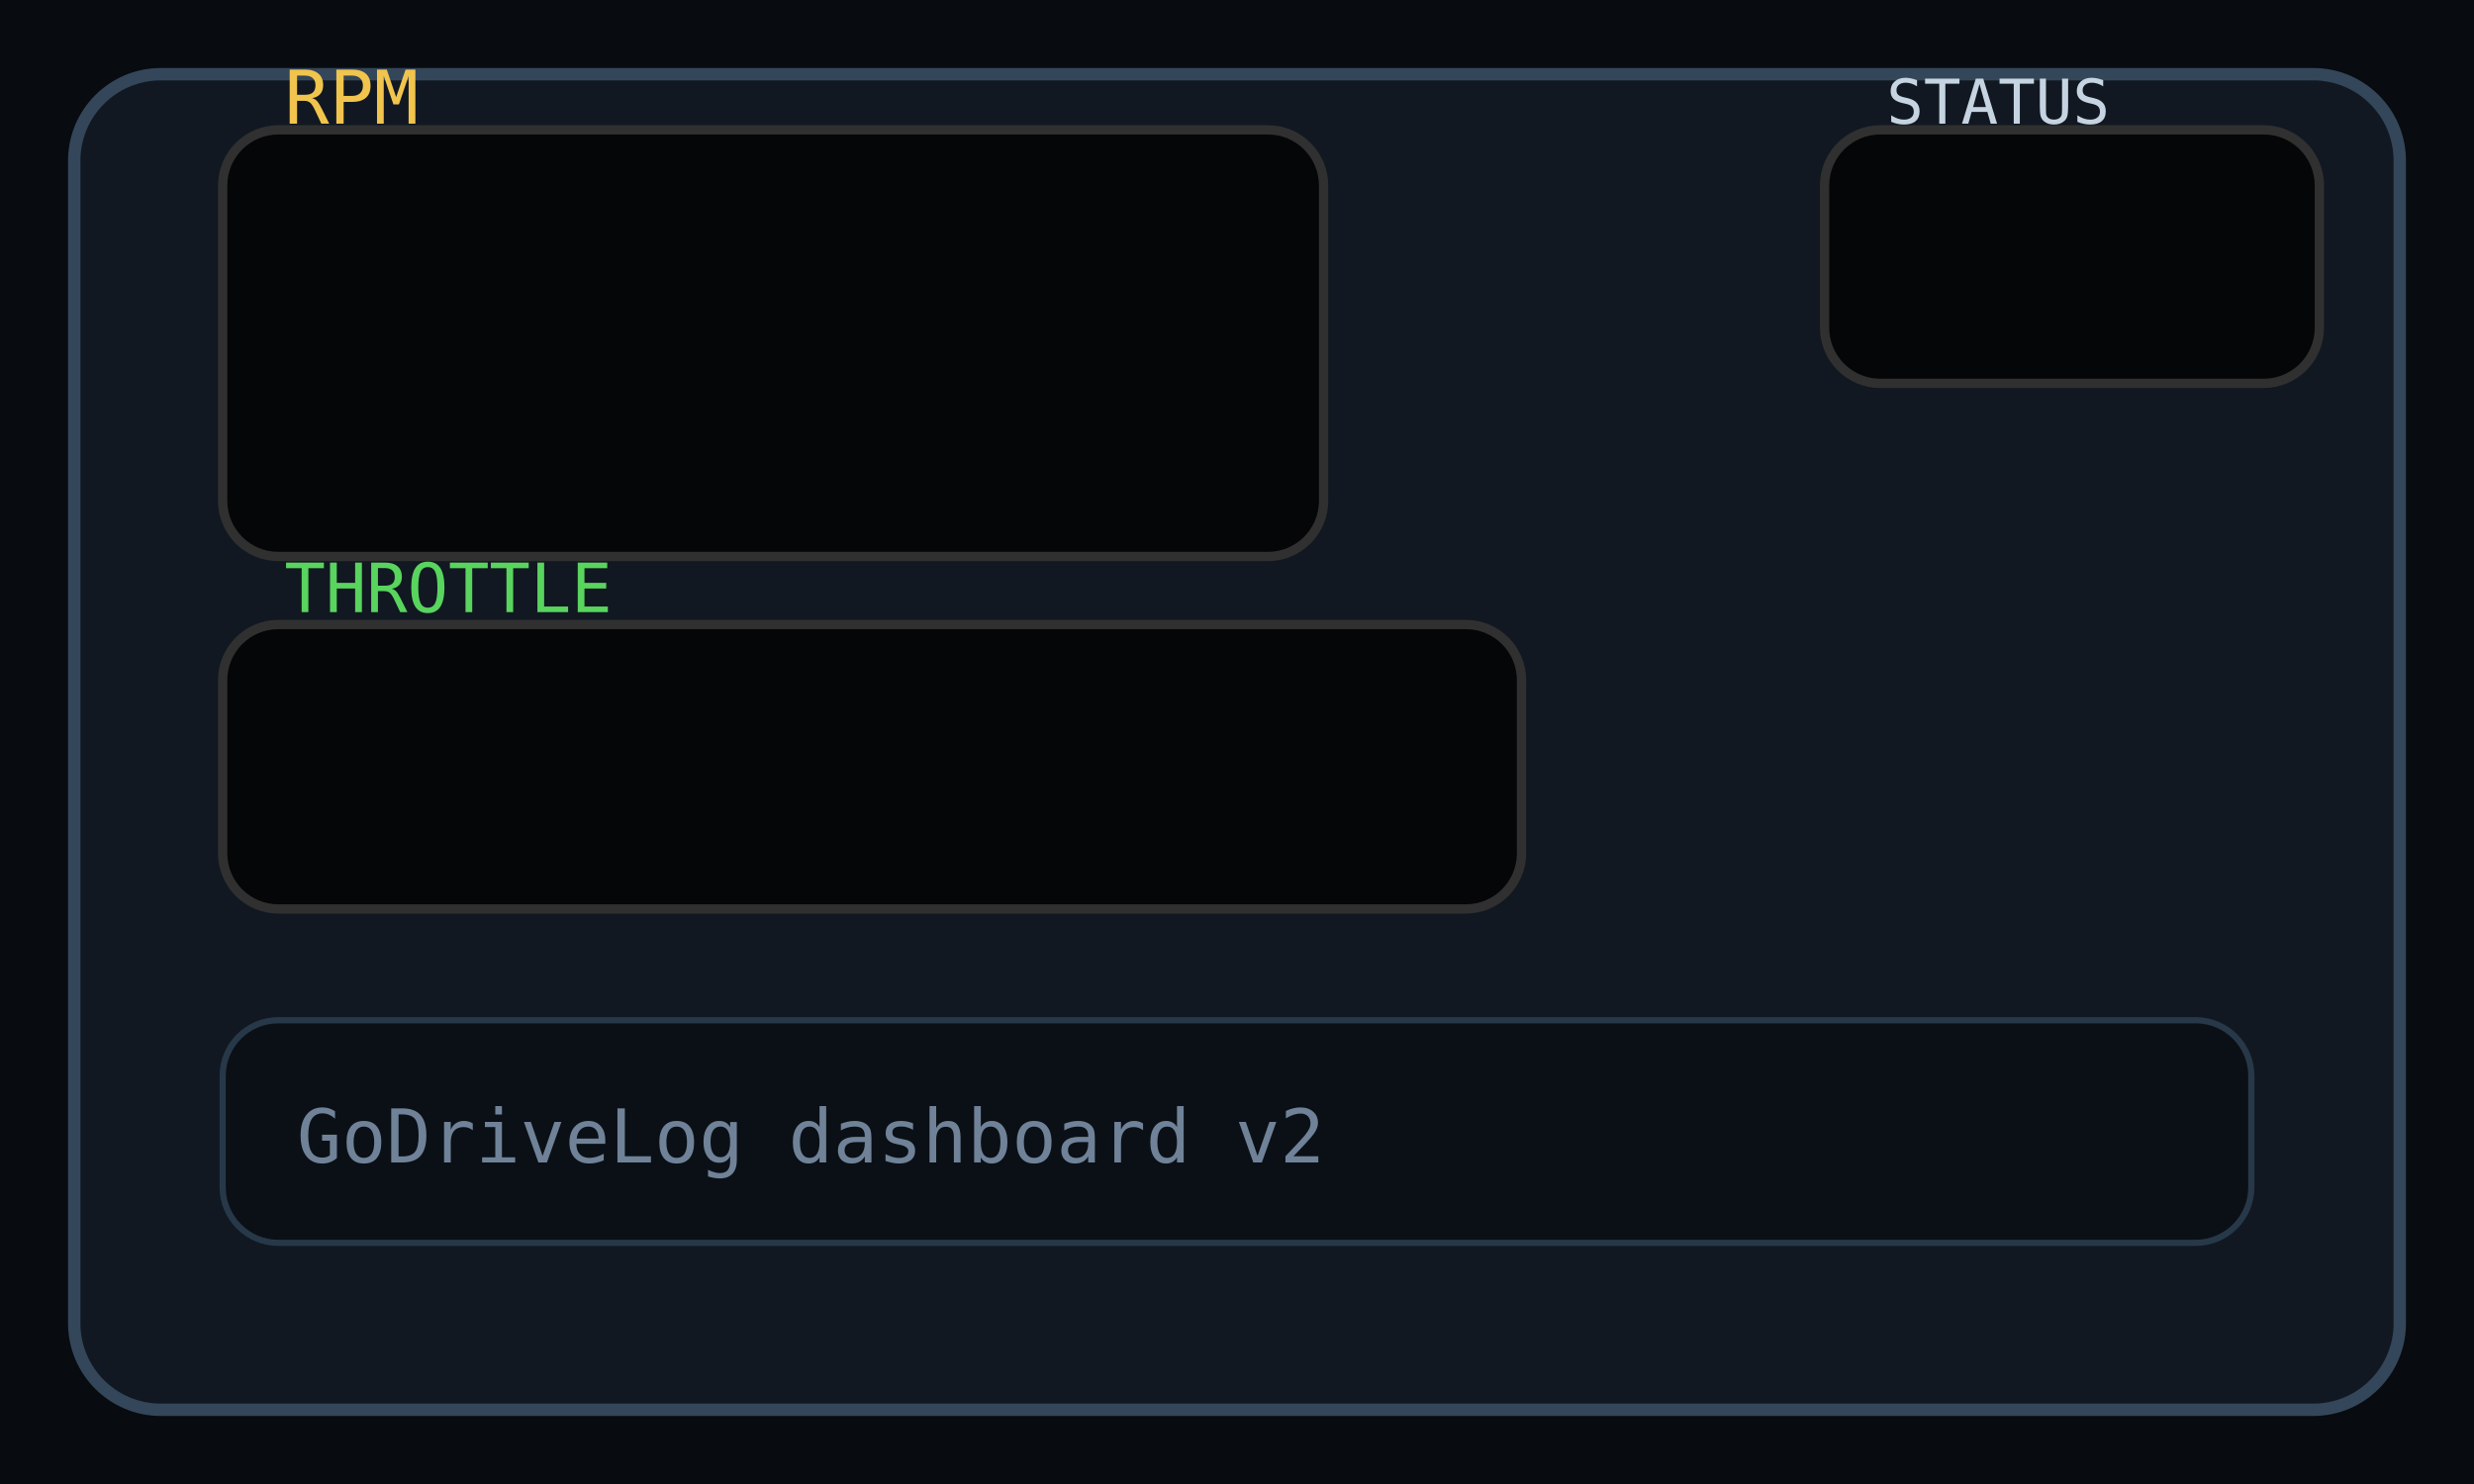
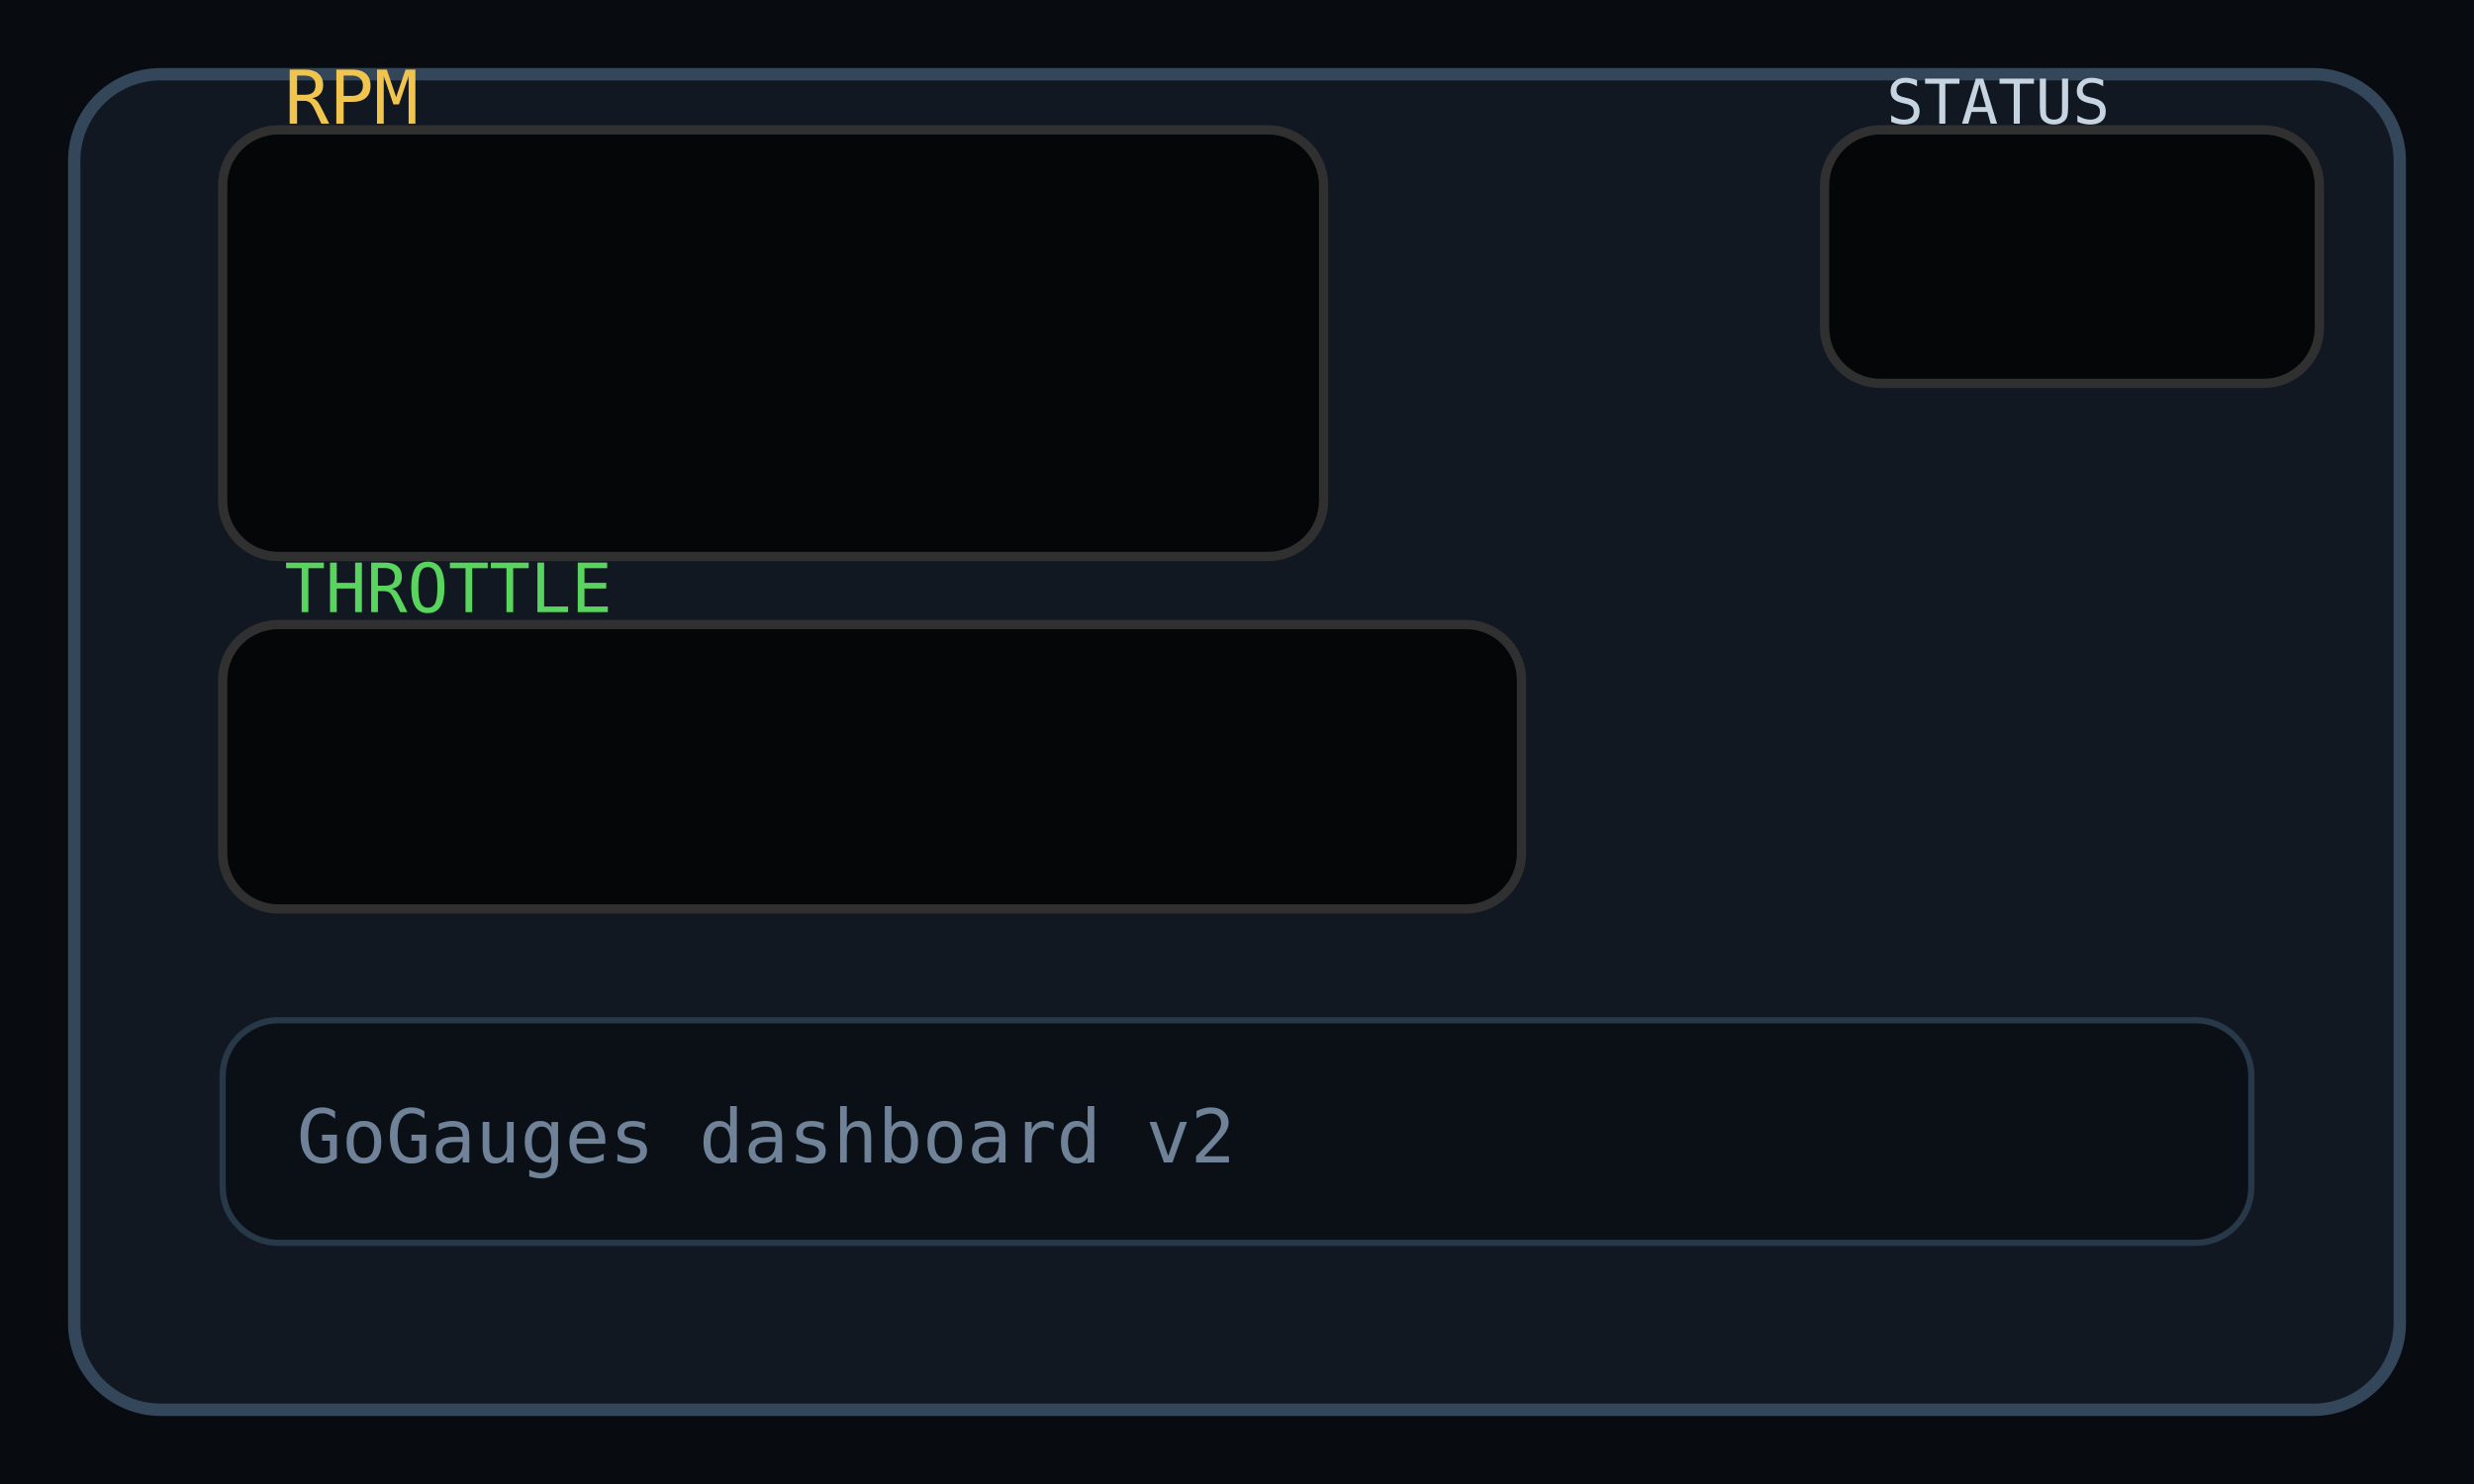
<svg xmlns="http://www.w3.org/2000/svg" viewBox="0 0 800 480">
  <rect width="800" height="480" fill="#080b0f" />
  <rect x="24" y="24" width="752" height="432" rx="28" fill="#111821" stroke="#34465a" stroke-width="4" />
  <rect x="72" y="42" width="356" height="138" rx="18" fill="#050607" stroke="#303030" stroke-width="3" />
  <text x="92" y="40" fill="#f0c44d" font-family="monospace" font-size="24">RPM</text>
  <rect x="72" y="202" width="420" height="92" rx="18" fill="#050607" stroke="#303030" stroke-width="3" />
  <text x="92" y="198" fill="#59d45e" font-family="monospace" font-size="22">THROTTLE</text>
  <rect x="590" y="42" width="160" height="82" rx="18" fill="#050607" stroke="#303030" stroke-width="3" />
  <text x="610" y="40" fill="#c6d4e1" font-family="monospace" font-size="20">STATUS</text>
  <rect x="72" y="330" width="656" height="72" rx="18" fill="#0b1016" stroke="#273849" stroke-width="2" />
-   <text x="96" y="376" fill="#6f8298" font-family="monospace" font-size="24">GoDriveLog dashboard v2</text>
+   <text x="96" y="376" fill="#6f8298" font-family="monospace" font-size="24">GoGauges dashboard v2</text>
</svg>
